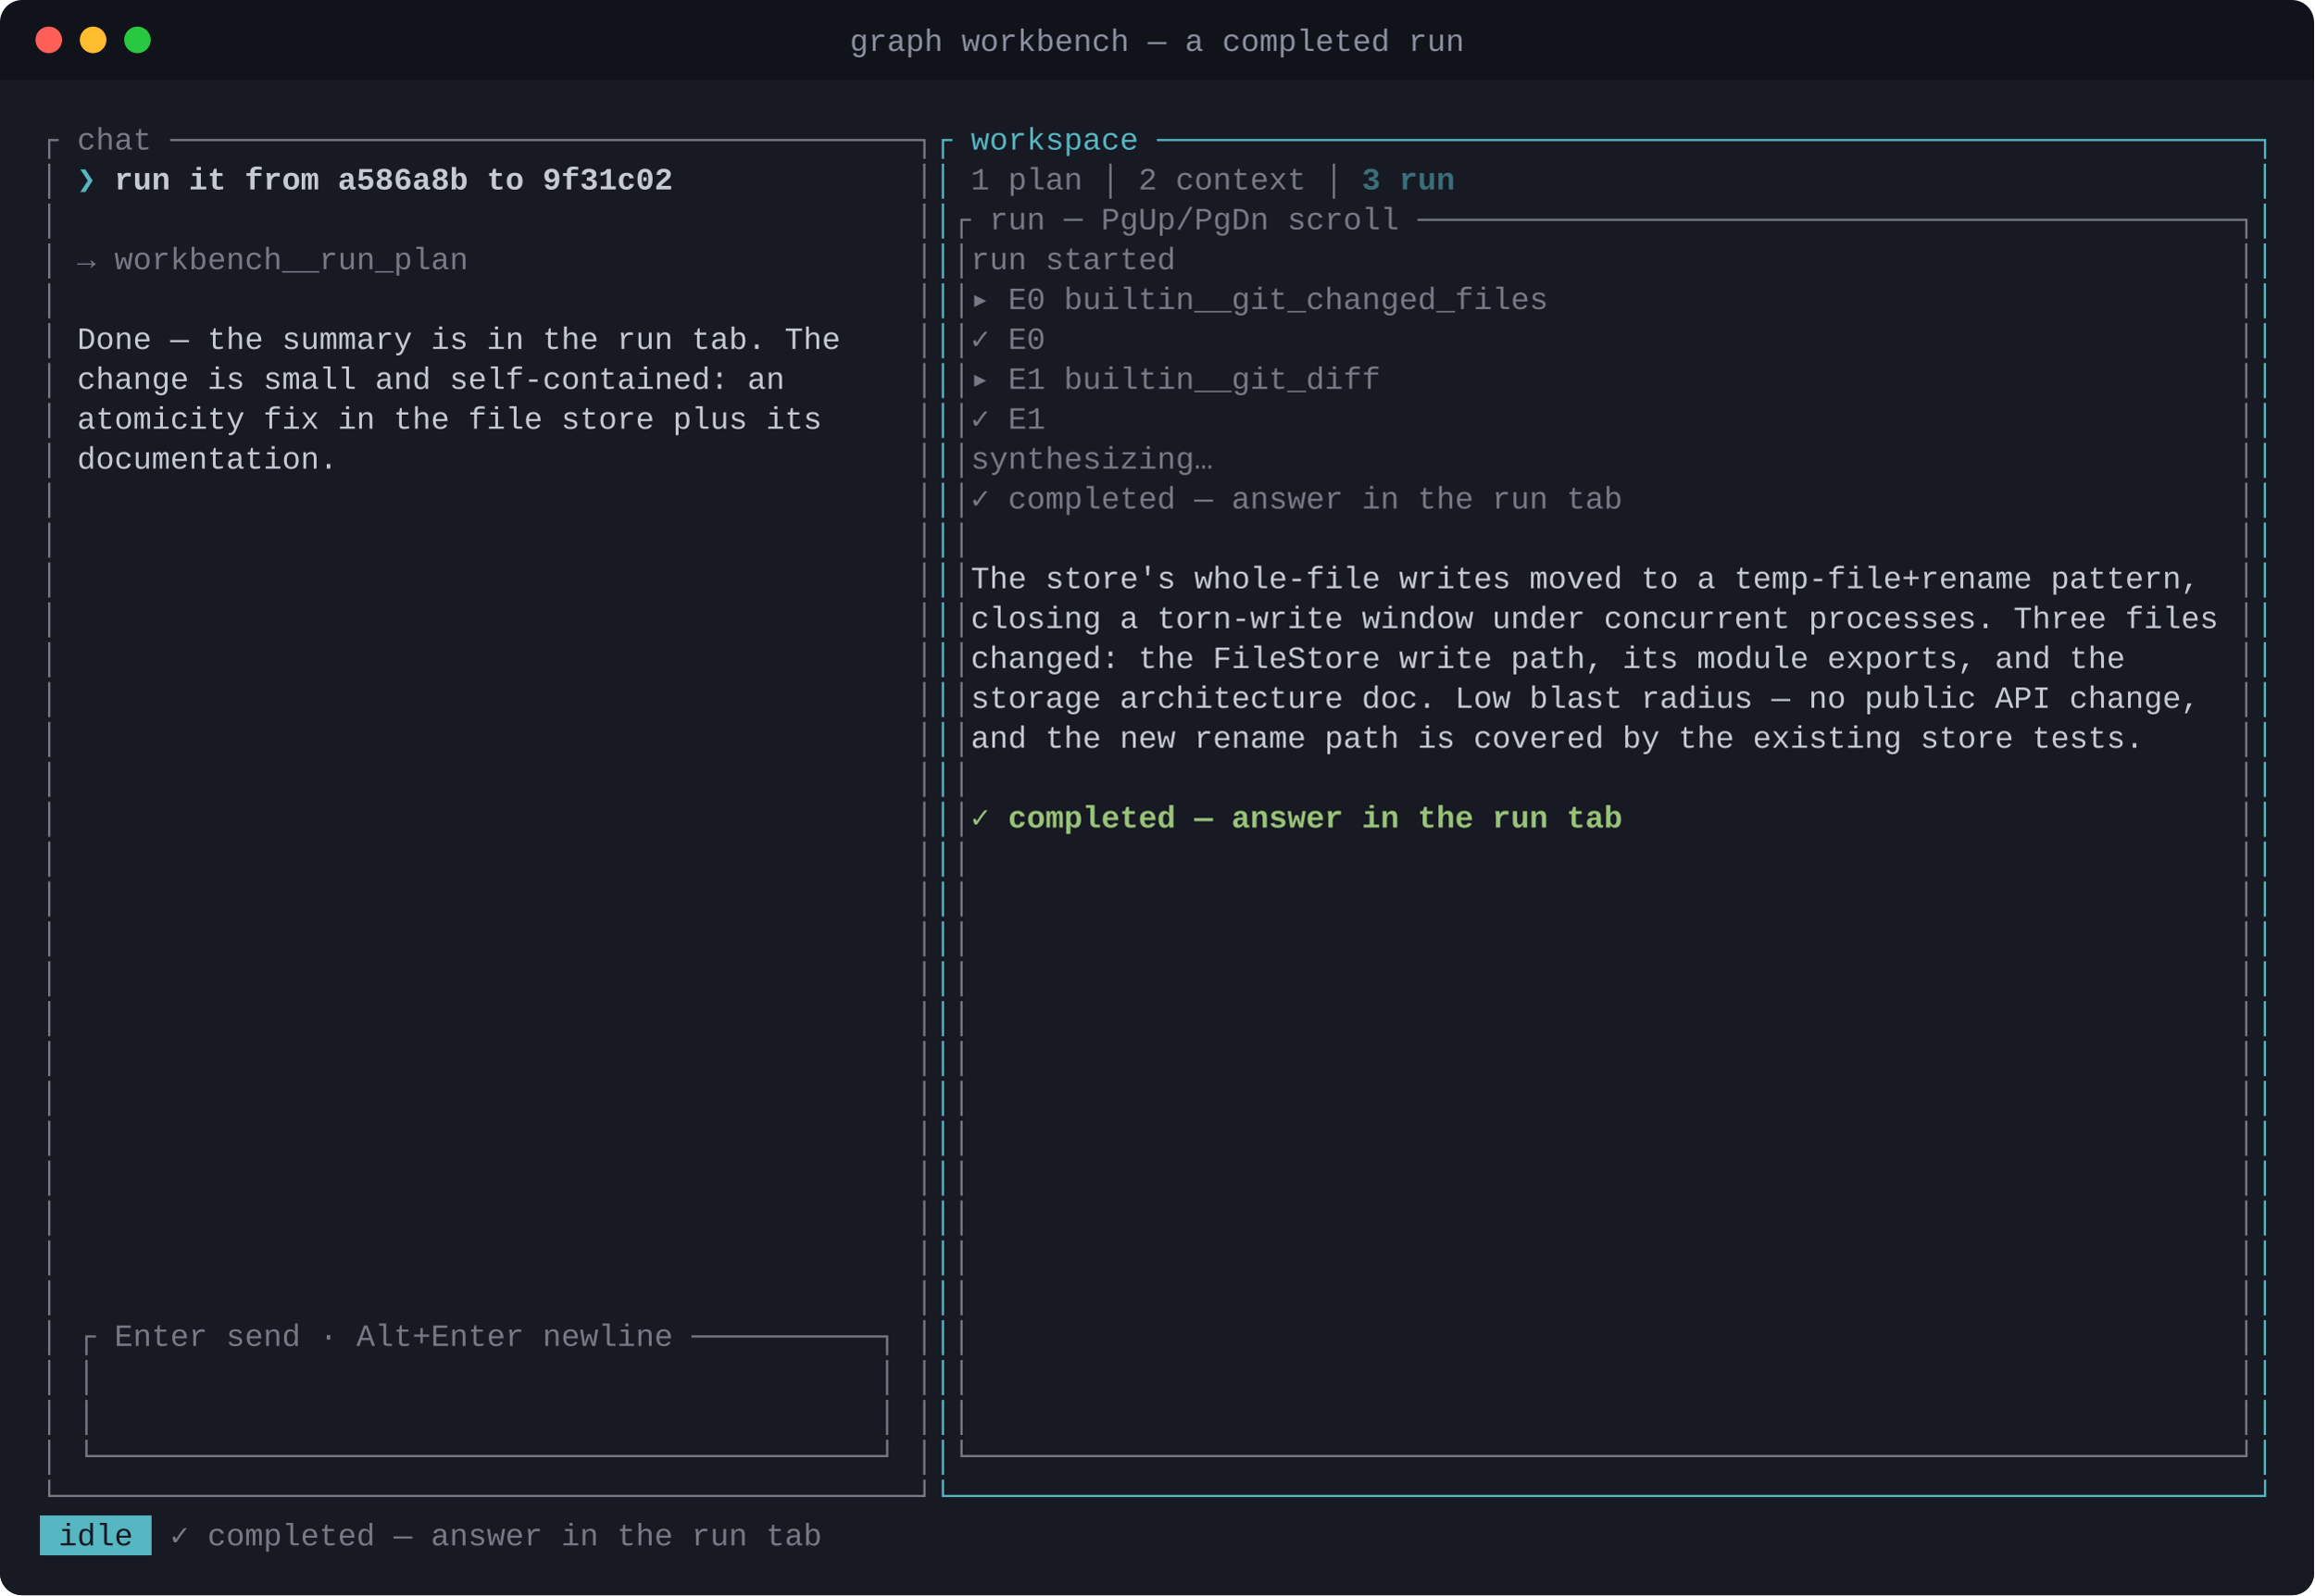
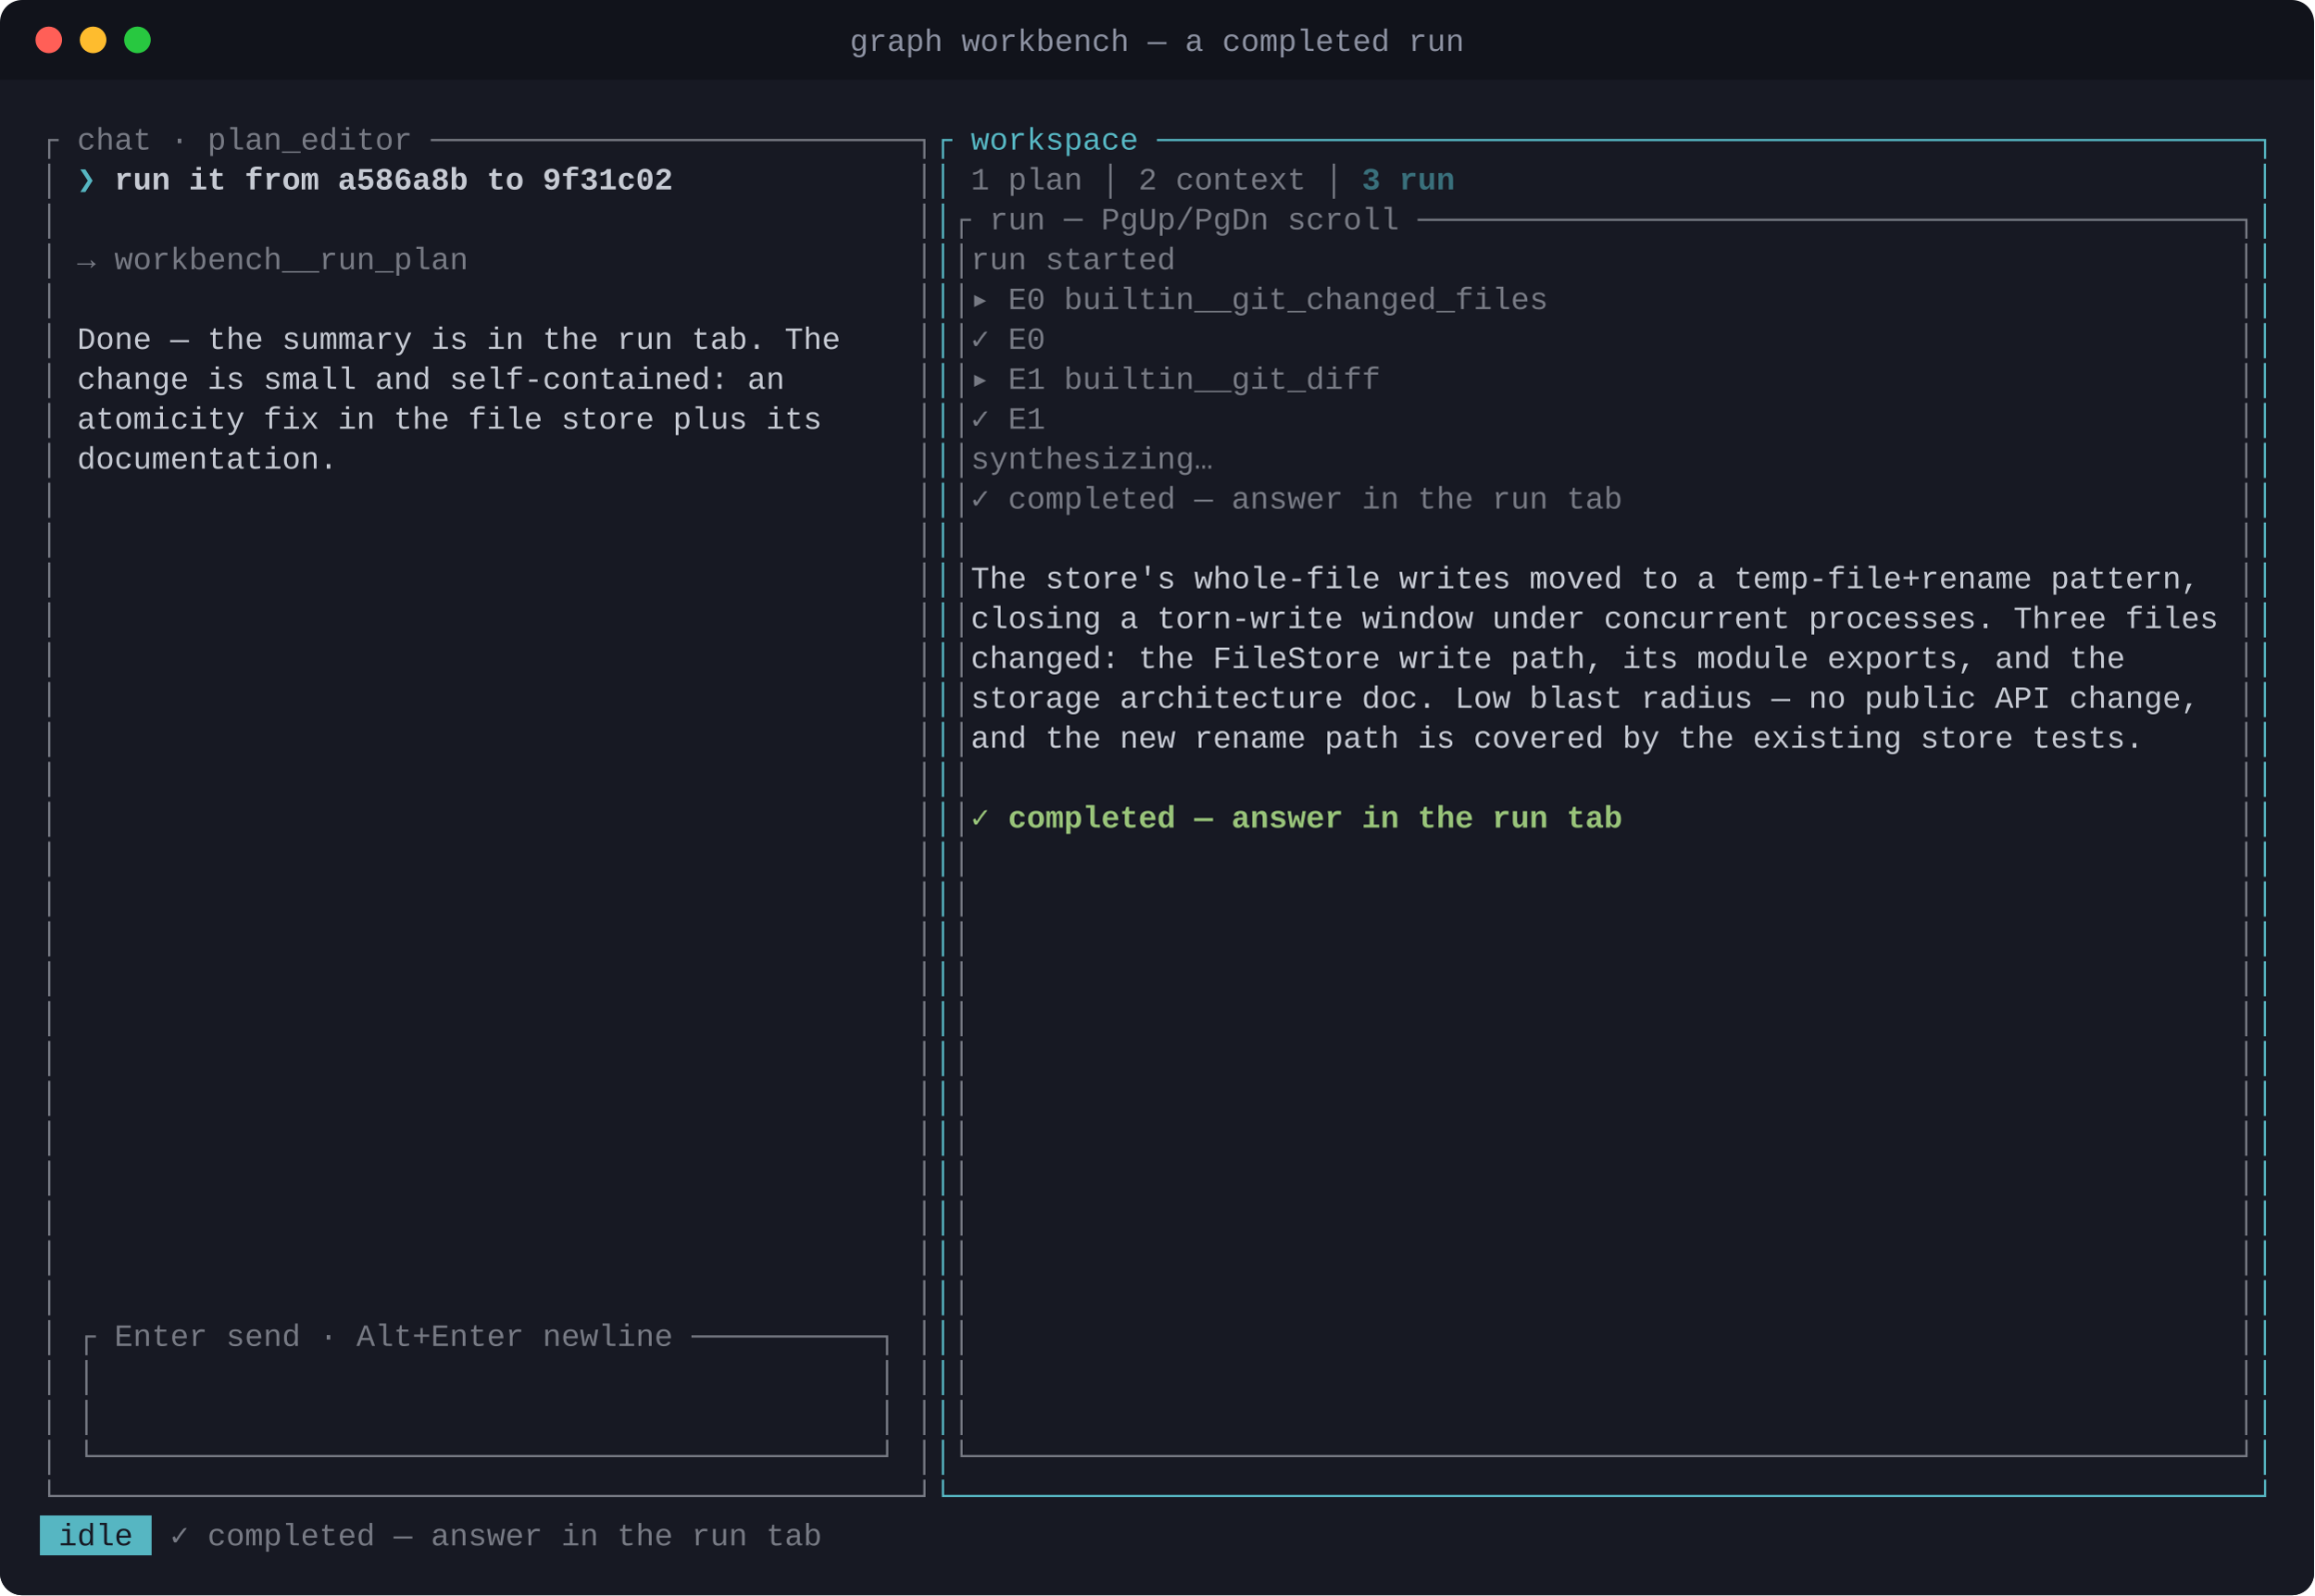
<svg xmlns="http://www.w3.org/2000/svg" width="1044" height="720" viewBox="0 0 1044 720" xml:space="preserve" font-family="ui-monospace, SFMono-Regular, Menlo, Consolas, 'Liberation Mono', monospace" font-size="14px">
  <rect width="1044" height="720" rx="10" fill="#11131b" />
  <rect y="36" width="1044" height="674" fill="#171923" />
  <rect y="700" width="1044" height="20" rx="10" fill="#171923" />
  <circle cx="22" cy="18" r="6" fill="#ff5f57" />
  <circle cx="42" cy="18" r="6" fill="#febc2e" />
  <circle cx="62" cy="18" r="6" fill="#28c840" />
  <text x="522" y="23" fill="#8b90a0" text-anchor="middle">graph workbench — a completed run</text>
  <rect x="18.0" y="684.0" width="50.4" height="18" fill="#56b6c2" />
  <text x="18.0" y="67.5" textLength="8.4" lengthAdjust="spacingAndGlyphs" fill="#c6cad3" opacity="0.55">┌</text>
  <text x="34.8" y="67.5" textLength="33.6" lengthAdjust="spacingAndGlyphs" fill="#c6cad3" opacity="0.55">chat</text>
-   <text x="76.8" y="67.5" textLength="344.4" lengthAdjust="spacingAndGlyphs" fill="#c6cad3" opacity="0.55">────────────────────────────────────────┐</text>
+   <text x="76.8" y="67.5" textLength="8.4" lengthAdjust="spacingAndGlyphs" fill="#c6cad3" opacity="0.55">·</text>
+   <text x="93.6" y="67.5" textLength="92.4" lengthAdjust="spacingAndGlyphs" fill="#c6cad3" opacity="0.55">plan_editor</text>
+   <text x="194.4" y="67.5" textLength="226.8" lengthAdjust="spacingAndGlyphs" fill="#c6cad3" opacity="0.55">──────────────────────────┐</text>
  <text x="421.2" y="67.5" textLength="8.4" lengthAdjust="spacingAndGlyphs" fill="#56b6c2">┌</text>
  <text x="438.0" y="67.5" textLength="75.6" lengthAdjust="spacingAndGlyphs" fill="#56b6c2">workspace</text>
  <text x="522.0" y="67.5" textLength="504.0" lengthAdjust="spacingAndGlyphs" fill="#56b6c2">───────────────────────────────────────────────────────────┐</text>
  <text x="18.0" y="85.5" textLength="8.4" lengthAdjust="spacingAndGlyphs" fill="#c6cad3" opacity="0.55">│</text>
  <text x="34.8" y="85.5" textLength="8.4" lengthAdjust="spacingAndGlyphs" fill="#56b6c2">❯</text>
  <text x="51.6" y="85.5" textLength="25.2" lengthAdjust="spacingAndGlyphs" fill="#c6cad3" font-weight="600">run</text>
  <text x="85.2" y="85.5" textLength="16.8" lengthAdjust="spacingAndGlyphs" fill="#c6cad3" font-weight="600">it</text>
  <text x="110.4" y="85.5" textLength="33.6" lengthAdjust="spacingAndGlyphs" fill="#c6cad3" font-weight="600">from</text>
  <text x="152.4" y="85.5" textLength="58.8" lengthAdjust="spacingAndGlyphs" fill="#c6cad3" font-weight="600">a586a8b</text>
  <text x="219.6" y="85.5" textLength="16.8" lengthAdjust="spacingAndGlyphs" fill="#c6cad3" font-weight="600">to</text>
  <text x="244.8" y="85.5" textLength="58.8" lengthAdjust="spacingAndGlyphs" fill="#c6cad3" font-weight="600">9f31c02</text>
  <text x="412.8" y="85.5" textLength="8.4" lengthAdjust="spacingAndGlyphs" fill="#c6cad3" opacity="0.55">│</text>
  <text x="421.2" y="85.5" textLength="8.4" lengthAdjust="spacingAndGlyphs" fill="#56b6c2">│</text>
  <text x="438.0" y="85.5" textLength="8.4" lengthAdjust="spacingAndGlyphs" fill="#c6cad3" opacity="0.55">1</text>
  <text x="454.8" y="85.5" textLength="33.6" lengthAdjust="spacingAndGlyphs" fill="#c6cad3" opacity="0.55">plan</text>
  <text x="496.8" y="85.5" textLength="8.4" lengthAdjust="spacingAndGlyphs" fill="#c6cad3" opacity="0.55">│</text>
  <text x="513.6" y="85.5" textLength="8.4" lengthAdjust="spacingAndGlyphs" fill="#c6cad3" opacity="0.55">2</text>
  <text x="530.4" y="85.5" textLength="58.8" lengthAdjust="spacingAndGlyphs" fill="#c6cad3" opacity="0.55">context</text>
  <text x="597.6" y="85.5" textLength="8.4" lengthAdjust="spacingAndGlyphs" fill="#c6cad3" opacity="0.55">│</text>
  <text x="614.4" y="85.5" textLength="8.4" lengthAdjust="spacingAndGlyphs" fill="#56b6c2" font-weight="600" opacity="0.55">3</text>
  <text x="631.2" y="85.5" textLength="25.2" lengthAdjust="spacingAndGlyphs" fill="#56b6c2" font-weight="600" opacity="0.55">run</text>
  <text x="1017.6" y="85.5" textLength="8.4" lengthAdjust="spacingAndGlyphs" fill="#56b6c2">│</text>
  <text x="18.0" y="103.5" textLength="8.4" lengthAdjust="spacingAndGlyphs" fill="#c6cad3" opacity="0.55">│</text>
  <text x="412.8" y="103.5" textLength="8.4" lengthAdjust="spacingAndGlyphs" fill="#c6cad3" opacity="0.55">│</text>
  <text x="421.2" y="103.5" textLength="8.4" lengthAdjust="spacingAndGlyphs" fill="#56b6c2">│</text>
  <text x="429.6" y="103.5" textLength="8.4" lengthAdjust="spacingAndGlyphs" fill="#c6cad3" opacity="0.55">┌</text>
  <text x="446.4" y="103.5" textLength="25.2" lengthAdjust="spacingAndGlyphs" fill="#c6cad3" opacity="0.55">run</text>
  <text x="480.0" y="103.5" textLength="8.4" lengthAdjust="spacingAndGlyphs" fill="#c6cad3" opacity="0.55">─</text>
  <text x="496.8" y="103.5" textLength="75.6" lengthAdjust="spacingAndGlyphs" fill="#c6cad3" opacity="0.55">PgUp/PgDn</text>
  <text x="580.8" y="103.5" textLength="50.4" lengthAdjust="spacingAndGlyphs" fill="#c6cad3" opacity="0.55">scroll</text>
  <text x="639.6" y="103.5" textLength="378.0" lengthAdjust="spacingAndGlyphs" fill="#c6cad3" opacity="0.55">────────────────────────────────────────────┐</text>
  <text x="1017.6" y="103.5" textLength="8.4" lengthAdjust="spacingAndGlyphs" fill="#56b6c2">│</text>
  <text x="18.0" y="121.5" textLength="8.4" lengthAdjust="spacingAndGlyphs" fill="#c6cad3" opacity="0.55">│</text>
  <text x="34.8" y="121.5" textLength="8.4" lengthAdjust="spacingAndGlyphs" fill="#c6cad3" opacity="0.55">→</text>
  <text x="51.6" y="121.5" textLength="159.6" lengthAdjust="spacingAndGlyphs" fill="#c6cad3" opacity="0.55">workbench__run_plan</text>
  <text x="412.8" y="121.5" textLength="8.4" lengthAdjust="spacingAndGlyphs" fill="#c6cad3" opacity="0.55">│</text>
  <text x="421.2" y="121.5" textLength="8.4" lengthAdjust="spacingAndGlyphs" fill="#56b6c2">│</text>
  <text x="429.6" y="121.5" textLength="33.6" lengthAdjust="spacingAndGlyphs" fill="#c6cad3" opacity="0.55">│run</text>
  <text x="471.6" y="121.5" textLength="58.8" lengthAdjust="spacingAndGlyphs" fill="#c6cad3" opacity="0.55">started</text>
  <text x="1009.2" y="121.5" textLength="8.4" lengthAdjust="spacingAndGlyphs" fill="#c6cad3" opacity="0.55">│</text>
  <text x="1017.6" y="121.5" textLength="8.4" lengthAdjust="spacingAndGlyphs" fill="#56b6c2">│</text>
  <text x="18.0" y="139.5" textLength="8.4" lengthAdjust="spacingAndGlyphs" fill="#c6cad3" opacity="0.55">│</text>
  <text x="412.8" y="139.5" textLength="8.4" lengthAdjust="spacingAndGlyphs" fill="#c6cad3" opacity="0.55">│</text>
  <text x="421.2" y="139.5" textLength="8.4" lengthAdjust="spacingAndGlyphs" fill="#56b6c2">│</text>
  <text x="429.6" y="139.5" textLength="16.8" lengthAdjust="spacingAndGlyphs" fill="#c6cad3" opacity="0.55">│▸</text>
  <text x="454.8" y="139.5" textLength="16.8" lengthAdjust="spacingAndGlyphs" fill="#c6cad3" opacity="0.55">E0</text>
  <text x="480.0" y="139.5" textLength="218.4" lengthAdjust="spacingAndGlyphs" fill="#c6cad3" opacity="0.55">builtin__git_changed_files</text>
  <text x="1009.2" y="139.5" textLength="8.4" lengthAdjust="spacingAndGlyphs" fill="#c6cad3" opacity="0.55">│</text>
  <text x="1017.6" y="139.5" textLength="8.4" lengthAdjust="spacingAndGlyphs" fill="#56b6c2">│</text>
  <text x="18.0" y="157.5" textLength="8.4" lengthAdjust="spacingAndGlyphs" fill="#c6cad3" opacity="0.55">│</text>
  <text x="34.8" y="157.5" textLength="33.6" lengthAdjust="spacingAndGlyphs" fill="#c6cad3">Done</text>
  <text x="76.8" y="157.5" textLength="8.4" lengthAdjust="spacingAndGlyphs" fill="#c6cad3">—</text>
  <text x="93.6" y="157.5" textLength="25.2" lengthAdjust="spacingAndGlyphs" fill="#c6cad3">the</text>
  <text x="127.2" y="157.5" textLength="58.8" lengthAdjust="spacingAndGlyphs" fill="#c6cad3">summary</text>
  <text x="194.4" y="157.5" textLength="16.8" lengthAdjust="spacingAndGlyphs" fill="#c6cad3">is</text>
  <text x="219.6" y="157.5" textLength="16.8" lengthAdjust="spacingAndGlyphs" fill="#c6cad3">in</text>
  <text x="244.8" y="157.5" textLength="25.2" lengthAdjust="spacingAndGlyphs" fill="#c6cad3">the</text>
  <text x="278.4" y="157.5" textLength="25.2" lengthAdjust="spacingAndGlyphs" fill="#c6cad3">run</text>
  <text x="312.0" y="157.5" textLength="33.6" lengthAdjust="spacingAndGlyphs" fill="#c6cad3">tab.</text>
  <text x="354.0" y="157.5" textLength="25.2" lengthAdjust="spacingAndGlyphs" fill="#c6cad3">The</text>
  <text x="412.8" y="157.5" textLength="8.4" lengthAdjust="spacingAndGlyphs" fill="#c6cad3" opacity="0.55">│</text>
  <text x="421.2" y="157.5" textLength="8.4" lengthAdjust="spacingAndGlyphs" fill="#56b6c2">│</text>
  <text x="429.6" y="157.5" textLength="16.8" lengthAdjust="spacingAndGlyphs" fill="#c6cad3" opacity="0.55">│✓</text>
  <text x="454.8" y="157.5" textLength="16.8" lengthAdjust="spacingAndGlyphs" fill="#c6cad3" opacity="0.55">E0</text>
  <text x="1009.2" y="157.5" textLength="8.4" lengthAdjust="spacingAndGlyphs" fill="#c6cad3" opacity="0.55">│</text>
  <text x="1017.6" y="157.5" textLength="8.4" lengthAdjust="spacingAndGlyphs" fill="#56b6c2">│</text>
  <text x="18.0" y="175.5" textLength="8.4" lengthAdjust="spacingAndGlyphs" fill="#c6cad3" opacity="0.55">│</text>
  <text x="34.8" y="175.5" textLength="50.4" lengthAdjust="spacingAndGlyphs" fill="#c6cad3">change</text>
  <text x="93.6" y="175.5" textLength="16.8" lengthAdjust="spacingAndGlyphs" fill="#c6cad3">is</text>
  <text x="118.8" y="175.5" textLength="42.0" lengthAdjust="spacingAndGlyphs" fill="#c6cad3">small</text>
  <text x="169.2" y="175.5" textLength="25.2" lengthAdjust="spacingAndGlyphs" fill="#c6cad3">and</text>
  <text x="202.8" y="175.5" textLength="126.0" lengthAdjust="spacingAndGlyphs" fill="#c6cad3">self-contained:</text>
  <text x="337.2" y="175.5" textLength="16.8" lengthAdjust="spacingAndGlyphs" fill="#c6cad3">an</text>
  <text x="412.8" y="175.5" textLength="8.4" lengthAdjust="spacingAndGlyphs" fill="#c6cad3" opacity="0.55">│</text>
  <text x="421.2" y="175.5" textLength="8.4" lengthAdjust="spacingAndGlyphs" fill="#56b6c2">│</text>
  <text x="429.6" y="175.5" textLength="16.8" lengthAdjust="spacingAndGlyphs" fill="#c6cad3" opacity="0.55">│▸</text>
  <text x="454.8" y="175.5" textLength="16.8" lengthAdjust="spacingAndGlyphs" fill="#c6cad3" opacity="0.55">E1</text>
  <text x="480.0" y="175.5" textLength="142.8" lengthAdjust="spacingAndGlyphs" fill="#c6cad3" opacity="0.55">builtin__git_diff</text>
  <text x="1009.2" y="175.5" textLength="8.4" lengthAdjust="spacingAndGlyphs" fill="#c6cad3" opacity="0.55">│</text>
  <text x="1017.6" y="175.5" textLength="8.4" lengthAdjust="spacingAndGlyphs" fill="#56b6c2">│</text>
  <text x="18.0" y="193.5" textLength="8.4" lengthAdjust="spacingAndGlyphs" fill="#c6cad3" opacity="0.55">│</text>
  <text x="34.8" y="193.5" textLength="75.6" lengthAdjust="spacingAndGlyphs" fill="#c6cad3">atomicity</text>
  <text x="118.8" y="193.5" textLength="25.2" lengthAdjust="spacingAndGlyphs" fill="#c6cad3">fix</text>
  <text x="152.4" y="193.5" textLength="16.8" lengthAdjust="spacingAndGlyphs" fill="#c6cad3">in</text>
  <text x="177.6" y="193.5" textLength="25.2" lengthAdjust="spacingAndGlyphs" fill="#c6cad3">the</text>
  <text x="211.2" y="193.5" textLength="33.6" lengthAdjust="spacingAndGlyphs" fill="#c6cad3">file</text>
  <text x="253.2" y="193.5" textLength="42.0" lengthAdjust="spacingAndGlyphs" fill="#c6cad3">store</text>
  <text x="303.6" y="193.5" textLength="33.6" lengthAdjust="spacingAndGlyphs" fill="#c6cad3">plus</text>
  <text x="345.6" y="193.5" textLength="25.2" lengthAdjust="spacingAndGlyphs" fill="#c6cad3">its</text>
  <text x="412.8" y="193.5" textLength="8.4" lengthAdjust="spacingAndGlyphs" fill="#c6cad3" opacity="0.55">│</text>
  <text x="421.2" y="193.5" textLength="8.4" lengthAdjust="spacingAndGlyphs" fill="#56b6c2">│</text>
  <text x="429.6" y="193.5" textLength="16.8" lengthAdjust="spacingAndGlyphs" fill="#c6cad3" opacity="0.55">│✓</text>
  <text x="454.8" y="193.5" textLength="16.8" lengthAdjust="spacingAndGlyphs" fill="#c6cad3" opacity="0.55">E1</text>
  <text x="1009.2" y="193.5" textLength="8.4" lengthAdjust="spacingAndGlyphs" fill="#c6cad3" opacity="0.55">│</text>
  <text x="1017.6" y="193.5" textLength="8.4" lengthAdjust="spacingAndGlyphs" fill="#56b6c2">│</text>
  <text x="18.0" y="211.5" textLength="8.4" lengthAdjust="spacingAndGlyphs" fill="#c6cad3" opacity="0.55">│</text>
  <text x="34.8" y="211.5" textLength="117.6" lengthAdjust="spacingAndGlyphs" fill="#c6cad3">documentation.</text>
  <text x="412.8" y="211.5" textLength="8.4" lengthAdjust="spacingAndGlyphs" fill="#c6cad3" opacity="0.55">│</text>
  <text x="421.2" y="211.5" textLength="8.4" lengthAdjust="spacingAndGlyphs" fill="#56b6c2">│</text>
  <text x="429.6" y="211.5" textLength="117.6" lengthAdjust="spacingAndGlyphs" fill="#c6cad3" opacity="0.55">│synthesizing…</text>
  <text x="1009.2" y="211.5" textLength="8.4" lengthAdjust="spacingAndGlyphs" fill="#c6cad3" opacity="0.55">│</text>
  <text x="1017.6" y="211.5" textLength="8.4" lengthAdjust="spacingAndGlyphs" fill="#56b6c2">│</text>
  <text x="18.0" y="229.5" textLength="8.4" lengthAdjust="spacingAndGlyphs" fill="#c6cad3" opacity="0.55">│</text>
  <text x="412.8" y="229.5" textLength="8.4" lengthAdjust="spacingAndGlyphs" fill="#c6cad3" opacity="0.55">│</text>
  <text x="421.2" y="229.5" textLength="8.4" lengthAdjust="spacingAndGlyphs" fill="#56b6c2">│</text>
  <text x="429.6" y="229.5" textLength="16.8" lengthAdjust="spacingAndGlyphs" fill="#c6cad3" opacity="0.55">│✓</text>
  <text x="454.8" y="229.5" textLength="75.6" lengthAdjust="spacingAndGlyphs" fill="#c6cad3" opacity="0.55">completed</text>
  <text x="538.8" y="229.5" textLength="8.4" lengthAdjust="spacingAndGlyphs" fill="#c6cad3" opacity="0.55">—</text>
  <text x="555.6" y="229.5" textLength="50.4" lengthAdjust="spacingAndGlyphs" fill="#c6cad3" opacity="0.55">answer</text>
  <text x="614.4" y="229.5" textLength="16.8" lengthAdjust="spacingAndGlyphs" fill="#c6cad3" opacity="0.55">in</text>
  <text x="639.6" y="229.5" textLength="25.2" lengthAdjust="spacingAndGlyphs" fill="#c6cad3" opacity="0.55">the</text>
  <text x="673.2" y="229.5" textLength="25.2" lengthAdjust="spacingAndGlyphs" fill="#c6cad3" opacity="0.55">run</text>
  <text x="706.8" y="229.5" textLength="25.2" lengthAdjust="spacingAndGlyphs" fill="#c6cad3" opacity="0.55">tab</text>
  <text x="1009.2" y="229.5" textLength="8.4" lengthAdjust="spacingAndGlyphs" fill="#c6cad3" opacity="0.55">│</text>
  <text x="1017.6" y="229.5" textLength="8.4" lengthAdjust="spacingAndGlyphs" fill="#56b6c2">│</text>
  <text x="18.0" y="247.5" textLength="8.4" lengthAdjust="spacingAndGlyphs" fill="#c6cad3" opacity="0.55">│</text>
  <text x="412.8" y="247.5" textLength="8.4" lengthAdjust="spacingAndGlyphs" fill="#c6cad3" opacity="0.55">│</text>
  <text x="421.2" y="247.5" textLength="8.4" lengthAdjust="spacingAndGlyphs" fill="#56b6c2">│</text>
  <text x="429.6" y="247.5" textLength="8.4" lengthAdjust="spacingAndGlyphs" fill="#c6cad3" opacity="0.55">│</text>
  <text x="1009.2" y="247.5" textLength="8.4" lengthAdjust="spacingAndGlyphs" fill="#c6cad3" opacity="0.55">│</text>
  <text x="1017.6" y="247.5" textLength="8.4" lengthAdjust="spacingAndGlyphs" fill="#56b6c2">│</text>
  <text x="18.0" y="265.5" textLength="8.4" lengthAdjust="spacingAndGlyphs" fill="#c6cad3" opacity="0.55">│</text>
  <text x="412.8" y="265.5" textLength="8.4" lengthAdjust="spacingAndGlyphs" fill="#c6cad3" opacity="0.55">│</text>
  <text x="421.2" y="265.5" textLength="8.4" lengthAdjust="spacingAndGlyphs" fill="#56b6c2">│</text>
  <text x="429.6" y="265.5" textLength="8.4" lengthAdjust="spacingAndGlyphs" fill="#c6cad3" opacity="0.55">│</text>
  <text x="438.0" y="265.5" textLength="25.2" lengthAdjust="spacingAndGlyphs" fill="#c6cad3">The</text>
  <text x="471.6" y="265.5" textLength="58.8" lengthAdjust="spacingAndGlyphs" fill="#c6cad3">store's</text>
  <text x="538.8" y="265.5" textLength="84.0" lengthAdjust="spacingAndGlyphs" fill="#c6cad3">whole-file</text>
  <text x="631.2" y="265.5" textLength="50.4" lengthAdjust="spacingAndGlyphs" fill="#c6cad3">writes</text>
  <text x="690.0" y="265.5" textLength="42.0" lengthAdjust="spacingAndGlyphs" fill="#c6cad3">moved</text>
  <text x="740.4" y="265.5" textLength="16.8" lengthAdjust="spacingAndGlyphs" fill="#c6cad3">to</text>
  <text x="765.6" y="265.5" textLength="8.4" lengthAdjust="spacingAndGlyphs" fill="#c6cad3">a</text>
  <text x="782.4" y="265.5" textLength="134.4" lengthAdjust="spacingAndGlyphs" fill="#c6cad3">temp-file+rename</text>
  <text x="925.2" y="265.5" textLength="67.2" lengthAdjust="spacingAndGlyphs" fill="#c6cad3">pattern,</text>
  <text x="1009.2" y="265.5" textLength="8.4" lengthAdjust="spacingAndGlyphs" fill="#c6cad3" opacity="0.55">│</text>
  <text x="1017.6" y="265.5" textLength="8.4" lengthAdjust="spacingAndGlyphs" fill="#56b6c2">│</text>
  <text x="18.0" y="283.5" textLength="8.4" lengthAdjust="spacingAndGlyphs" fill="#c6cad3" opacity="0.55">│</text>
  <text x="412.8" y="283.5" textLength="8.4" lengthAdjust="spacingAndGlyphs" fill="#c6cad3" opacity="0.55">│</text>
  <text x="421.2" y="283.5" textLength="8.4" lengthAdjust="spacingAndGlyphs" fill="#56b6c2">│</text>
  <text x="429.6" y="283.5" textLength="8.4" lengthAdjust="spacingAndGlyphs" fill="#c6cad3" opacity="0.55">│</text>
  <text x="438.0" y="283.5" textLength="58.8" lengthAdjust="spacingAndGlyphs" fill="#c6cad3">closing</text>
  <text x="505.2" y="283.5" textLength="8.4" lengthAdjust="spacingAndGlyphs" fill="#c6cad3">a</text>
  <text x="522.0" y="283.5" textLength="84.0" lengthAdjust="spacingAndGlyphs" fill="#c6cad3">torn-write</text>
  <text x="614.4" y="283.5" textLength="50.4" lengthAdjust="spacingAndGlyphs" fill="#c6cad3">window</text>
  <text x="673.2" y="283.5" textLength="42.0" lengthAdjust="spacingAndGlyphs" fill="#c6cad3">under</text>
  <text x="723.6" y="283.5" textLength="84.0" lengthAdjust="spacingAndGlyphs" fill="#c6cad3">concurrent</text>
  <text x="816.0" y="283.5" textLength="84.0" lengthAdjust="spacingAndGlyphs" fill="#c6cad3">processes.</text>
  <text x="908.4" y="283.5" textLength="42.0" lengthAdjust="spacingAndGlyphs" fill="#c6cad3">Three</text>
  <text x="958.8" y="283.5" textLength="42.0" lengthAdjust="spacingAndGlyphs" fill="#c6cad3">files</text>
  <text x="1009.2" y="283.5" textLength="8.4" lengthAdjust="spacingAndGlyphs" fill="#c6cad3" opacity="0.55">│</text>
  <text x="1017.6" y="283.5" textLength="8.4" lengthAdjust="spacingAndGlyphs" fill="#56b6c2">│</text>
  <text x="18.0" y="301.5" textLength="8.4" lengthAdjust="spacingAndGlyphs" fill="#c6cad3" opacity="0.55">│</text>
  <text x="412.8" y="301.5" textLength="8.4" lengthAdjust="spacingAndGlyphs" fill="#c6cad3" opacity="0.55">│</text>
  <text x="421.2" y="301.5" textLength="8.4" lengthAdjust="spacingAndGlyphs" fill="#56b6c2">│</text>
  <text x="429.6" y="301.5" textLength="8.4" lengthAdjust="spacingAndGlyphs" fill="#c6cad3" opacity="0.55">│</text>
  <text x="438.0" y="301.5" textLength="67.2" lengthAdjust="spacingAndGlyphs" fill="#c6cad3">changed:</text>
  <text x="513.6" y="301.5" textLength="25.2" lengthAdjust="spacingAndGlyphs" fill="#c6cad3">the</text>
  <text x="547.2" y="301.5" textLength="75.6" lengthAdjust="spacingAndGlyphs" fill="#c6cad3">FileStore</text>
  <text x="631.2" y="301.5" textLength="42.0" lengthAdjust="spacingAndGlyphs" fill="#c6cad3">write</text>
  <text x="681.6" y="301.5" textLength="42.0" lengthAdjust="spacingAndGlyphs" fill="#c6cad3">path,</text>
  <text x="732.0" y="301.5" textLength="25.2" lengthAdjust="spacingAndGlyphs" fill="#c6cad3">its</text>
  <text x="765.6" y="301.5" textLength="50.4" lengthAdjust="spacingAndGlyphs" fill="#c6cad3">module</text>
  <text x="824.4" y="301.5" textLength="67.2" lengthAdjust="spacingAndGlyphs" fill="#c6cad3">exports,</text>
  <text x="900.0" y="301.5" textLength="25.2" lengthAdjust="spacingAndGlyphs" fill="#c6cad3">and</text>
  <text x="933.6" y="301.5" textLength="25.2" lengthAdjust="spacingAndGlyphs" fill="#c6cad3">the</text>
  <text x="1009.2" y="301.5" textLength="8.4" lengthAdjust="spacingAndGlyphs" fill="#c6cad3" opacity="0.55">│</text>
  <text x="1017.6" y="301.5" textLength="8.4" lengthAdjust="spacingAndGlyphs" fill="#56b6c2">│</text>
  <text x="18.0" y="319.5" textLength="8.4" lengthAdjust="spacingAndGlyphs" fill="#c6cad3" opacity="0.55">│</text>
  <text x="412.8" y="319.5" textLength="8.4" lengthAdjust="spacingAndGlyphs" fill="#c6cad3" opacity="0.55">│</text>
  <text x="421.2" y="319.5" textLength="8.4" lengthAdjust="spacingAndGlyphs" fill="#56b6c2">│</text>
  <text x="429.6" y="319.5" textLength="8.4" lengthAdjust="spacingAndGlyphs" fill="#c6cad3" opacity="0.55">│</text>
  <text x="438.0" y="319.5" textLength="58.8" lengthAdjust="spacingAndGlyphs" fill="#c6cad3">storage</text>
  <text x="505.2" y="319.5" textLength="100.8" lengthAdjust="spacingAndGlyphs" fill="#c6cad3">architecture</text>
  <text x="614.4" y="319.5" textLength="33.6" lengthAdjust="spacingAndGlyphs" fill="#c6cad3">doc.</text>
  <text x="656.4" y="319.5" textLength="25.2" lengthAdjust="spacingAndGlyphs" fill="#c6cad3">Low</text>
  <text x="690.0" y="319.5" textLength="42.0" lengthAdjust="spacingAndGlyphs" fill="#c6cad3">blast</text>
  <text x="740.4" y="319.5" textLength="50.4" lengthAdjust="spacingAndGlyphs" fill="#c6cad3">radius</text>
  <text x="799.2" y="319.5" textLength="8.4" lengthAdjust="spacingAndGlyphs" fill="#c6cad3">—</text>
  <text x="816.0" y="319.5" textLength="16.8" lengthAdjust="spacingAndGlyphs" fill="#c6cad3">no</text>
  <text x="841.2" y="319.5" textLength="50.4" lengthAdjust="spacingAndGlyphs" fill="#c6cad3">public</text>
  <text x="900.0" y="319.5" textLength="25.2" lengthAdjust="spacingAndGlyphs" fill="#c6cad3">API</text>
  <text x="933.6" y="319.5" textLength="58.8" lengthAdjust="spacingAndGlyphs" fill="#c6cad3">change,</text>
  <text x="1009.2" y="319.5" textLength="8.4" lengthAdjust="spacingAndGlyphs" fill="#c6cad3" opacity="0.55">│</text>
  <text x="1017.6" y="319.5" textLength="8.4" lengthAdjust="spacingAndGlyphs" fill="#56b6c2">│</text>
  <text x="18.0" y="337.5" textLength="8.4" lengthAdjust="spacingAndGlyphs" fill="#c6cad3" opacity="0.55">│</text>
  <text x="412.8" y="337.5" textLength="8.4" lengthAdjust="spacingAndGlyphs" fill="#c6cad3" opacity="0.55">│</text>
  <text x="421.2" y="337.5" textLength="8.4" lengthAdjust="spacingAndGlyphs" fill="#56b6c2">│</text>
  <text x="429.6" y="337.5" textLength="8.4" lengthAdjust="spacingAndGlyphs" fill="#c6cad3" opacity="0.55">│</text>
  <text x="438.0" y="337.5" textLength="25.2" lengthAdjust="spacingAndGlyphs" fill="#c6cad3">and</text>
  <text x="471.6" y="337.5" textLength="25.2" lengthAdjust="spacingAndGlyphs" fill="#c6cad3">the</text>
  <text x="505.2" y="337.5" textLength="25.2" lengthAdjust="spacingAndGlyphs" fill="#c6cad3">new</text>
  <text x="538.8" y="337.5" textLength="50.4" lengthAdjust="spacingAndGlyphs" fill="#c6cad3">rename</text>
  <text x="597.6" y="337.5" textLength="33.6" lengthAdjust="spacingAndGlyphs" fill="#c6cad3">path</text>
  <text x="639.6" y="337.5" textLength="16.8" lengthAdjust="spacingAndGlyphs" fill="#c6cad3">is</text>
  <text x="664.8" y="337.5" textLength="58.8" lengthAdjust="spacingAndGlyphs" fill="#c6cad3">covered</text>
  <text x="732.0" y="337.5" textLength="16.8" lengthAdjust="spacingAndGlyphs" fill="#c6cad3">by</text>
  <text x="757.2" y="337.5" textLength="25.2" lengthAdjust="spacingAndGlyphs" fill="#c6cad3">the</text>
  <text x="790.8" y="337.5" textLength="67.2" lengthAdjust="spacingAndGlyphs" fill="#c6cad3">existing</text>
  <text x="866.4" y="337.5" textLength="42.0" lengthAdjust="spacingAndGlyphs" fill="#c6cad3">store</text>
  <text x="916.8" y="337.5" textLength="50.4" lengthAdjust="spacingAndGlyphs" fill="#c6cad3">tests.</text>
  <text x="1009.2" y="337.5" textLength="8.4" lengthAdjust="spacingAndGlyphs" fill="#c6cad3" opacity="0.55">│</text>
  <text x="1017.6" y="337.5" textLength="8.4" lengthAdjust="spacingAndGlyphs" fill="#56b6c2">│</text>
  <text x="18.0" y="355.5" textLength="8.4" lengthAdjust="spacingAndGlyphs" fill="#c6cad3" opacity="0.55">│</text>
  <text x="412.8" y="355.5" textLength="8.4" lengthAdjust="spacingAndGlyphs" fill="#c6cad3" opacity="0.55">│</text>
  <text x="421.2" y="355.5" textLength="8.4" lengthAdjust="spacingAndGlyphs" fill="#56b6c2">│</text>
  <text x="429.6" y="355.5" textLength="8.4" lengthAdjust="spacingAndGlyphs" fill="#c6cad3" opacity="0.55">│</text>
  <text x="1009.2" y="355.5" textLength="8.4" lengthAdjust="spacingAndGlyphs" fill="#c6cad3" opacity="0.55">│</text>
  <text x="1017.6" y="355.5" textLength="8.4" lengthAdjust="spacingAndGlyphs" fill="#56b6c2">│</text>
  <text x="18.0" y="373.5" textLength="8.4" lengthAdjust="spacingAndGlyphs" fill="#c6cad3" opacity="0.55">│</text>
  <text x="412.8" y="373.5" textLength="8.4" lengthAdjust="spacingAndGlyphs" fill="#c6cad3" opacity="0.55">│</text>
  <text x="421.2" y="373.5" textLength="8.4" lengthAdjust="spacingAndGlyphs" fill="#56b6c2">│</text>
  <text x="429.6" y="373.5" textLength="8.4" lengthAdjust="spacingAndGlyphs" fill="#c6cad3" opacity="0.55">│</text>
  <text x="438.0" y="373.5" textLength="8.4" lengthAdjust="spacingAndGlyphs" fill="#98c379" font-weight="600">✓</text>
  <text x="454.8" y="373.5" textLength="75.6" lengthAdjust="spacingAndGlyphs" fill="#98c379" font-weight="600">completed</text>
  <text x="538.8" y="373.5" textLength="8.4" lengthAdjust="spacingAndGlyphs" fill="#98c379" font-weight="600">—</text>
  <text x="555.6" y="373.5" textLength="50.4" lengthAdjust="spacingAndGlyphs" fill="#98c379" font-weight="600">answer</text>
  <text x="614.4" y="373.5" textLength="16.8" lengthAdjust="spacingAndGlyphs" fill="#98c379" font-weight="600">in</text>
  <text x="639.6" y="373.5" textLength="25.2" lengthAdjust="spacingAndGlyphs" fill="#98c379" font-weight="600">the</text>
  <text x="673.2" y="373.5" textLength="25.2" lengthAdjust="spacingAndGlyphs" fill="#98c379" font-weight="600">run</text>
  <text x="706.8" y="373.5" textLength="25.2" lengthAdjust="spacingAndGlyphs" fill="#98c379" font-weight="600">tab</text>
  <text x="1009.2" y="373.5" textLength="8.4" lengthAdjust="spacingAndGlyphs" fill="#c6cad3" opacity="0.55">│</text>
  <text x="1017.6" y="373.5" textLength="8.4" lengthAdjust="spacingAndGlyphs" fill="#56b6c2">│</text>
  <text x="18.0" y="391.5" textLength="8.4" lengthAdjust="spacingAndGlyphs" fill="#c6cad3" opacity="0.55">│</text>
  <text x="412.8" y="391.5" textLength="8.4" lengthAdjust="spacingAndGlyphs" fill="#c6cad3" opacity="0.55">│</text>
  <text x="421.2" y="391.5" textLength="8.4" lengthAdjust="spacingAndGlyphs" fill="#56b6c2">│</text>
  <text x="429.6" y="391.5" textLength="8.4" lengthAdjust="spacingAndGlyphs" fill="#c6cad3" opacity="0.55">│</text>
  <text x="1009.2" y="391.5" textLength="8.4" lengthAdjust="spacingAndGlyphs" fill="#c6cad3" opacity="0.55">│</text>
  <text x="1017.6" y="391.5" textLength="8.4" lengthAdjust="spacingAndGlyphs" fill="#56b6c2">│</text>
  <text x="18.0" y="409.5" textLength="8.4" lengthAdjust="spacingAndGlyphs" fill="#c6cad3" opacity="0.55">│</text>
  <text x="412.8" y="409.5" textLength="8.4" lengthAdjust="spacingAndGlyphs" fill="#c6cad3" opacity="0.55">│</text>
  <text x="421.2" y="409.5" textLength="8.4" lengthAdjust="spacingAndGlyphs" fill="#56b6c2">│</text>
  <text x="429.6" y="409.5" textLength="8.4" lengthAdjust="spacingAndGlyphs" fill="#c6cad3" opacity="0.55">│</text>
  <text x="1009.2" y="409.5" textLength="8.4" lengthAdjust="spacingAndGlyphs" fill="#c6cad3" opacity="0.55">│</text>
  <text x="1017.6" y="409.5" textLength="8.4" lengthAdjust="spacingAndGlyphs" fill="#56b6c2">│</text>
  <text x="18.0" y="427.5" textLength="8.4" lengthAdjust="spacingAndGlyphs" fill="#c6cad3" opacity="0.55">│</text>
  <text x="412.8" y="427.5" textLength="8.4" lengthAdjust="spacingAndGlyphs" fill="#c6cad3" opacity="0.55">│</text>
  <text x="421.2" y="427.5" textLength="8.4" lengthAdjust="spacingAndGlyphs" fill="#56b6c2">│</text>
  <text x="429.6" y="427.5" textLength="8.4" lengthAdjust="spacingAndGlyphs" fill="#c6cad3" opacity="0.55">│</text>
  <text x="1009.2" y="427.5" textLength="8.4" lengthAdjust="spacingAndGlyphs" fill="#c6cad3" opacity="0.55">│</text>
  <text x="1017.6" y="427.5" textLength="8.4" lengthAdjust="spacingAndGlyphs" fill="#56b6c2">│</text>
  <text x="18.0" y="445.5" textLength="8.4" lengthAdjust="spacingAndGlyphs" fill="#c6cad3" opacity="0.55">│</text>
  <text x="412.8" y="445.5" textLength="8.4" lengthAdjust="spacingAndGlyphs" fill="#c6cad3" opacity="0.55">│</text>
  <text x="421.2" y="445.5" textLength="8.4" lengthAdjust="spacingAndGlyphs" fill="#56b6c2">│</text>
  <text x="429.6" y="445.5" textLength="8.4" lengthAdjust="spacingAndGlyphs" fill="#c6cad3" opacity="0.55">│</text>
  <text x="1009.2" y="445.5" textLength="8.4" lengthAdjust="spacingAndGlyphs" fill="#c6cad3" opacity="0.55">│</text>
  <text x="1017.6" y="445.5" textLength="8.4" lengthAdjust="spacingAndGlyphs" fill="#56b6c2">│</text>
  <text x="18.0" y="463.5" textLength="8.4" lengthAdjust="spacingAndGlyphs" fill="#c6cad3" opacity="0.55">│</text>
  <text x="412.8" y="463.5" textLength="8.4" lengthAdjust="spacingAndGlyphs" fill="#c6cad3" opacity="0.55">│</text>
  <text x="421.2" y="463.5" textLength="8.4" lengthAdjust="spacingAndGlyphs" fill="#56b6c2">│</text>
  <text x="429.6" y="463.5" textLength="8.4" lengthAdjust="spacingAndGlyphs" fill="#c6cad3" opacity="0.55">│</text>
  <text x="1009.2" y="463.5" textLength="8.4" lengthAdjust="spacingAndGlyphs" fill="#c6cad3" opacity="0.55">│</text>
  <text x="1017.6" y="463.5" textLength="8.4" lengthAdjust="spacingAndGlyphs" fill="#56b6c2">│</text>
  <text x="18.0" y="481.5" textLength="8.4" lengthAdjust="spacingAndGlyphs" fill="#c6cad3" opacity="0.55">│</text>
  <text x="412.8" y="481.5" textLength="8.4" lengthAdjust="spacingAndGlyphs" fill="#c6cad3" opacity="0.55">│</text>
  <text x="421.2" y="481.5" textLength="8.4" lengthAdjust="spacingAndGlyphs" fill="#56b6c2">│</text>
  <text x="429.6" y="481.5" textLength="8.4" lengthAdjust="spacingAndGlyphs" fill="#c6cad3" opacity="0.55">│</text>
  <text x="1009.2" y="481.5" textLength="8.4" lengthAdjust="spacingAndGlyphs" fill="#c6cad3" opacity="0.55">│</text>
  <text x="1017.6" y="481.5" textLength="8.4" lengthAdjust="spacingAndGlyphs" fill="#56b6c2">│</text>
  <text x="18.0" y="499.5" textLength="8.4" lengthAdjust="spacingAndGlyphs" fill="#c6cad3" opacity="0.55">│</text>
  <text x="412.8" y="499.5" textLength="8.4" lengthAdjust="spacingAndGlyphs" fill="#c6cad3" opacity="0.55">│</text>
  <text x="421.2" y="499.5" textLength="8.4" lengthAdjust="spacingAndGlyphs" fill="#56b6c2">│</text>
  <text x="429.6" y="499.5" textLength="8.4" lengthAdjust="spacingAndGlyphs" fill="#c6cad3" opacity="0.55">│</text>
  <text x="1009.2" y="499.5" textLength="8.4" lengthAdjust="spacingAndGlyphs" fill="#c6cad3" opacity="0.55">│</text>
  <text x="1017.6" y="499.5" textLength="8.4" lengthAdjust="spacingAndGlyphs" fill="#56b6c2">│</text>
  <text x="18.0" y="517.5" textLength="8.4" lengthAdjust="spacingAndGlyphs" fill="#c6cad3" opacity="0.55">│</text>
  <text x="412.8" y="517.5" textLength="8.4" lengthAdjust="spacingAndGlyphs" fill="#c6cad3" opacity="0.55">│</text>
  <text x="421.2" y="517.5" textLength="8.4" lengthAdjust="spacingAndGlyphs" fill="#56b6c2">│</text>
  <text x="429.6" y="517.5" textLength="8.4" lengthAdjust="spacingAndGlyphs" fill="#c6cad3" opacity="0.55">│</text>
  <text x="1009.2" y="517.5" textLength="8.4" lengthAdjust="spacingAndGlyphs" fill="#c6cad3" opacity="0.55">│</text>
  <text x="1017.6" y="517.5" textLength="8.4" lengthAdjust="spacingAndGlyphs" fill="#56b6c2">│</text>
  <text x="18.0" y="535.5" textLength="8.4" lengthAdjust="spacingAndGlyphs" fill="#c6cad3" opacity="0.55">│</text>
  <text x="412.8" y="535.5" textLength="8.4" lengthAdjust="spacingAndGlyphs" fill="#c6cad3" opacity="0.55">│</text>
  <text x="421.2" y="535.5" textLength="8.4" lengthAdjust="spacingAndGlyphs" fill="#56b6c2">│</text>
  <text x="429.6" y="535.5" textLength="8.4" lengthAdjust="spacingAndGlyphs" fill="#c6cad3" opacity="0.55">│</text>
  <text x="1009.2" y="535.5" textLength="8.4" lengthAdjust="spacingAndGlyphs" fill="#c6cad3" opacity="0.55">│</text>
  <text x="1017.6" y="535.5" textLength="8.4" lengthAdjust="spacingAndGlyphs" fill="#56b6c2">│</text>
  <text x="18.0" y="553.5" textLength="8.4" lengthAdjust="spacingAndGlyphs" fill="#c6cad3" opacity="0.55">│</text>
  <text x="412.8" y="553.5" textLength="8.4" lengthAdjust="spacingAndGlyphs" fill="#c6cad3" opacity="0.55">│</text>
  <text x="421.2" y="553.5" textLength="8.4" lengthAdjust="spacingAndGlyphs" fill="#56b6c2">│</text>
  <text x="429.6" y="553.5" textLength="8.4" lengthAdjust="spacingAndGlyphs" fill="#c6cad3" opacity="0.55">│</text>
  <text x="1009.2" y="553.5" textLength="8.4" lengthAdjust="spacingAndGlyphs" fill="#c6cad3" opacity="0.55">│</text>
  <text x="1017.6" y="553.5" textLength="8.4" lengthAdjust="spacingAndGlyphs" fill="#56b6c2">│</text>
  <text x="18.0" y="571.5" textLength="8.4" lengthAdjust="spacingAndGlyphs" fill="#c6cad3" opacity="0.55">│</text>
  <text x="412.8" y="571.5" textLength="8.4" lengthAdjust="spacingAndGlyphs" fill="#c6cad3" opacity="0.55">│</text>
  <text x="421.2" y="571.5" textLength="8.4" lengthAdjust="spacingAndGlyphs" fill="#56b6c2">│</text>
  <text x="429.6" y="571.5" textLength="8.4" lengthAdjust="spacingAndGlyphs" fill="#c6cad3" opacity="0.55">│</text>
  <text x="1009.2" y="571.5" textLength="8.4" lengthAdjust="spacingAndGlyphs" fill="#c6cad3" opacity="0.55">│</text>
  <text x="1017.6" y="571.5" textLength="8.4" lengthAdjust="spacingAndGlyphs" fill="#56b6c2">│</text>
  <text x="18.0" y="589.5" textLength="8.4" lengthAdjust="spacingAndGlyphs" fill="#c6cad3" opacity="0.55">│</text>
  <text x="412.8" y="589.5" textLength="8.4" lengthAdjust="spacingAndGlyphs" fill="#c6cad3" opacity="0.55">│</text>
  <text x="421.2" y="589.5" textLength="8.4" lengthAdjust="spacingAndGlyphs" fill="#56b6c2">│</text>
  <text x="429.6" y="589.5" textLength="8.4" lengthAdjust="spacingAndGlyphs" fill="#c6cad3" opacity="0.55">│</text>
  <text x="1009.2" y="589.5" textLength="8.4" lengthAdjust="spacingAndGlyphs" fill="#c6cad3" opacity="0.55">│</text>
  <text x="1017.6" y="589.5" textLength="8.4" lengthAdjust="spacingAndGlyphs" fill="#56b6c2">│</text>
  <text x="18.0" y="607.5" textLength="8.4" lengthAdjust="spacingAndGlyphs" fill="#c6cad3" opacity="0.55">│</text>
  <text x="34.8" y="607.5" textLength="8.4" lengthAdjust="spacingAndGlyphs" fill="#c6cad3" opacity="0.55">┌</text>
  <text x="51.6" y="607.5" textLength="42.0" lengthAdjust="spacingAndGlyphs" fill="#c6cad3" opacity="0.55">Enter</text>
  <text x="102.0" y="607.5" textLength="33.6" lengthAdjust="spacingAndGlyphs" fill="#c6cad3" opacity="0.55">send</text>
  <text x="144.0" y="607.5" textLength="8.4" lengthAdjust="spacingAndGlyphs" fill="#c6cad3" opacity="0.55">·</text>
  <text x="160.8" y="607.5" textLength="75.6" lengthAdjust="spacingAndGlyphs" fill="#c6cad3" opacity="0.55">Alt+Enter</text>
  <text x="244.8" y="607.5" textLength="58.8" lengthAdjust="spacingAndGlyphs" fill="#c6cad3" opacity="0.55">newline</text>
  <text x="312.0" y="607.5" textLength="92.4" lengthAdjust="spacingAndGlyphs" fill="#c6cad3" opacity="0.55">──────────┐</text>
  <text x="412.8" y="607.5" textLength="8.4" lengthAdjust="spacingAndGlyphs" fill="#c6cad3" opacity="0.55">│</text>
  <text x="421.2" y="607.5" textLength="8.4" lengthAdjust="spacingAndGlyphs" fill="#56b6c2">│</text>
  <text x="429.6" y="607.5" textLength="8.4" lengthAdjust="spacingAndGlyphs" fill="#c6cad3" opacity="0.55">│</text>
  <text x="1009.2" y="607.5" textLength="8.4" lengthAdjust="spacingAndGlyphs" fill="#c6cad3" opacity="0.55">│</text>
  <text x="1017.6" y="607.5" textLength="8.4" lengthAdjust="spacingAndGlyphs" fill="#56b6c2">│</text>
  <text x="18.0" y="625.5" textLength="8.4" lengthAdjust="spacingAndGlyphs" fill="#c6cad3" opacity="0.55">│</text>
  <text x="34.8" y="625.5" textLength="8.4" lengthAdjust="spacingAndGlyphs" fill="#c6cad3" opacity="0.55">│</text>
  <text x="396.0" y="625.5" textLength="8.4" lengthAdjust="spacingAndGlyphs" fill="#c6cad3" opacity="0.55">│</text>
  <text x="412.8" y="625.5" textLength="8.4" lengthAdjust="spacingAndGlyphs" fill="#c6cad3" opacity="0.55">│</text>
  <text x="421.2" y="625.5" textLength="8.4" lengthAdjust="spacingAndGlyphs" fill="#56b6c2">│</text>
  <text x="429.6" y="625.5" textLength="8.4" lengthAdjust="spacingAndGlyphs" fill="#c6cad3" opacity="0.55">│</text>
  <text x="1009.2" y="625.5" textLength="8.4" lengthAdjust="spacingAndGlyphs" fill="#c6cad3" opacity="0.55">│</text>
  <text x="1017.6" y="625.5" textLength="8.4" lengthAdjust="spacingAndGlyphs" fill="#56b6c2">│</text>
  <text x="18.0" y="643.5" textLength="8.4" lengthAdjust="spacingAndGlyphs" fill="#c6cad3" opacity="0.55">│</text>
  <text x="34.8" y="643.5" textLength="8.4" lengthAdjust="spacingAndGlyphs" fill="#c6cad3" opacity="0.55">│</text>
  <text x="396.0" y="643.5" textLength="8.4" lengthAdjust="spacingAndGlyphs" fill="#c6cad3" opacity="0.55">│</text>
  <text x="412.8" y="643.5" textLength="8.4" lengthAdjust="spacingAndGlyphs" fill="#c6cad3" opacity="0.55">│</text>
  <text x="421.2" y="643.5" textLength="8.4" lengthAdjust="spacingAndGlyphs" fill="#56b6c2">│</text>
  <text x="429.6" y="643.5" textLength="8.4" lengthAdjust="spacingAndGlyphs" fill="#c6cad3" opacity="0.55">│</text>
  <text x="1009.2" y="643.5" textLength="8.4" lengthAdjust="spacingAndGlyphs" fill="#c6cad3" opacity="0.55">│</text>
  <text x="1017.6" y="643.5" textLength="8.4" lengthAdjust="spacingAndGlyphs" fill="#56b6c2">│</text>
  <text x="18.0" y="661.5" textLength="8.4" lengthAdjust="spacingAndGlyphs" fill="#c6cad3" opacity="0.55">│</text>
  <text x="34.8" y="661.5" textLength="369.6" lengthAdjust="spacingAndGlyphs" fill="#c6cad3" opacity="0.55">└──────────────────────────────────────────┘</text>
  <text x="412.8" y="661.5" textLength="8.4" lengthAdjust="spacingAndGlyphs" fill="#c6cad3" opacity="0.55">│</text>
  <text x="421.2" y="661.5" textLength="8.4" lengthAdjust="spacingAndGlyphs" fill="#56b6c2">│</text>
  <text x="429.6" y="661.5" textLength="588.0" lengthAdjust="spacingAndGlyphs" fill="#c6cad3" opacity="0.55">└────────────────────────────────────────────────────────────────────┘</text>
  <text x="1017.6" y="661.5" textLength="8.4" lengthAdjust="spacingAndGlyphs" fill="#56b6c2">│</text>
  <text x="18.0" y="679.5" textLength="403.2" lengthAdjust="spacingAndGlyphs" fill="#c6cad3" opacity="0.55">└──────────────────────────────────────────────┘</text>
  <text x="421.2" y="679.5" textLength="604.8" lengthAdjust="spacingAndGlyphs" fill="#56b6c2">└──────────────────────────────────────────────────────────────────────┘</text>
  <text x="26.4" y="697.5" textLength="33.6" lengthAdjust="spacingAndGlyphs" fill="#171923">idle</text>
  <text x="76.8" y="697.5" textLength="8.4" lengthAdjust="spacingAndGlyphs" fill="#c6cad3" opacity="0.55">✓</text>
  <text x="93.6" y="697.5" textLength="75.6" lengthAdjust="spacingAndGlyphs" fill="#c6cad3" opacity="0.55">completed</text>
  <text x="177.6" y="697.5" textLength="8.4" lengthAdjust="spacingAndGlyphs" fill="#c6cad3" opacity="0.55">—</text>
  <text x="194.4" y="697.5" textLength="50.4" lengthAdjust="spacingAndGlyphs" fill="#c6cad3" opacity="0.55">answer</text>
  <text x="253.2" y="697.5" textLength="16.8" lengthAdjust="spacingAndGlyphs" fill="#c6cad3" opacity="0.55">in</text>
  <text x="278.4" y="697.5" textLength="25.2" lengthAdjust="spacingAndGlyphs" fill="#c6cad3" opacity="0.55">the</text>
  <text x="312.0" y="697.5" textLength="25.2" lengthAdjust="spacingAndGlyphs" fill="#c6cad3" opacity="0.55">run</text>
  <text x="345.6" y="697.5" textLength="25.2" lengthAdjust="spacingAndGlyphs" fill="#c6cad3" opacity="0.55">tab</text>
</svg>
